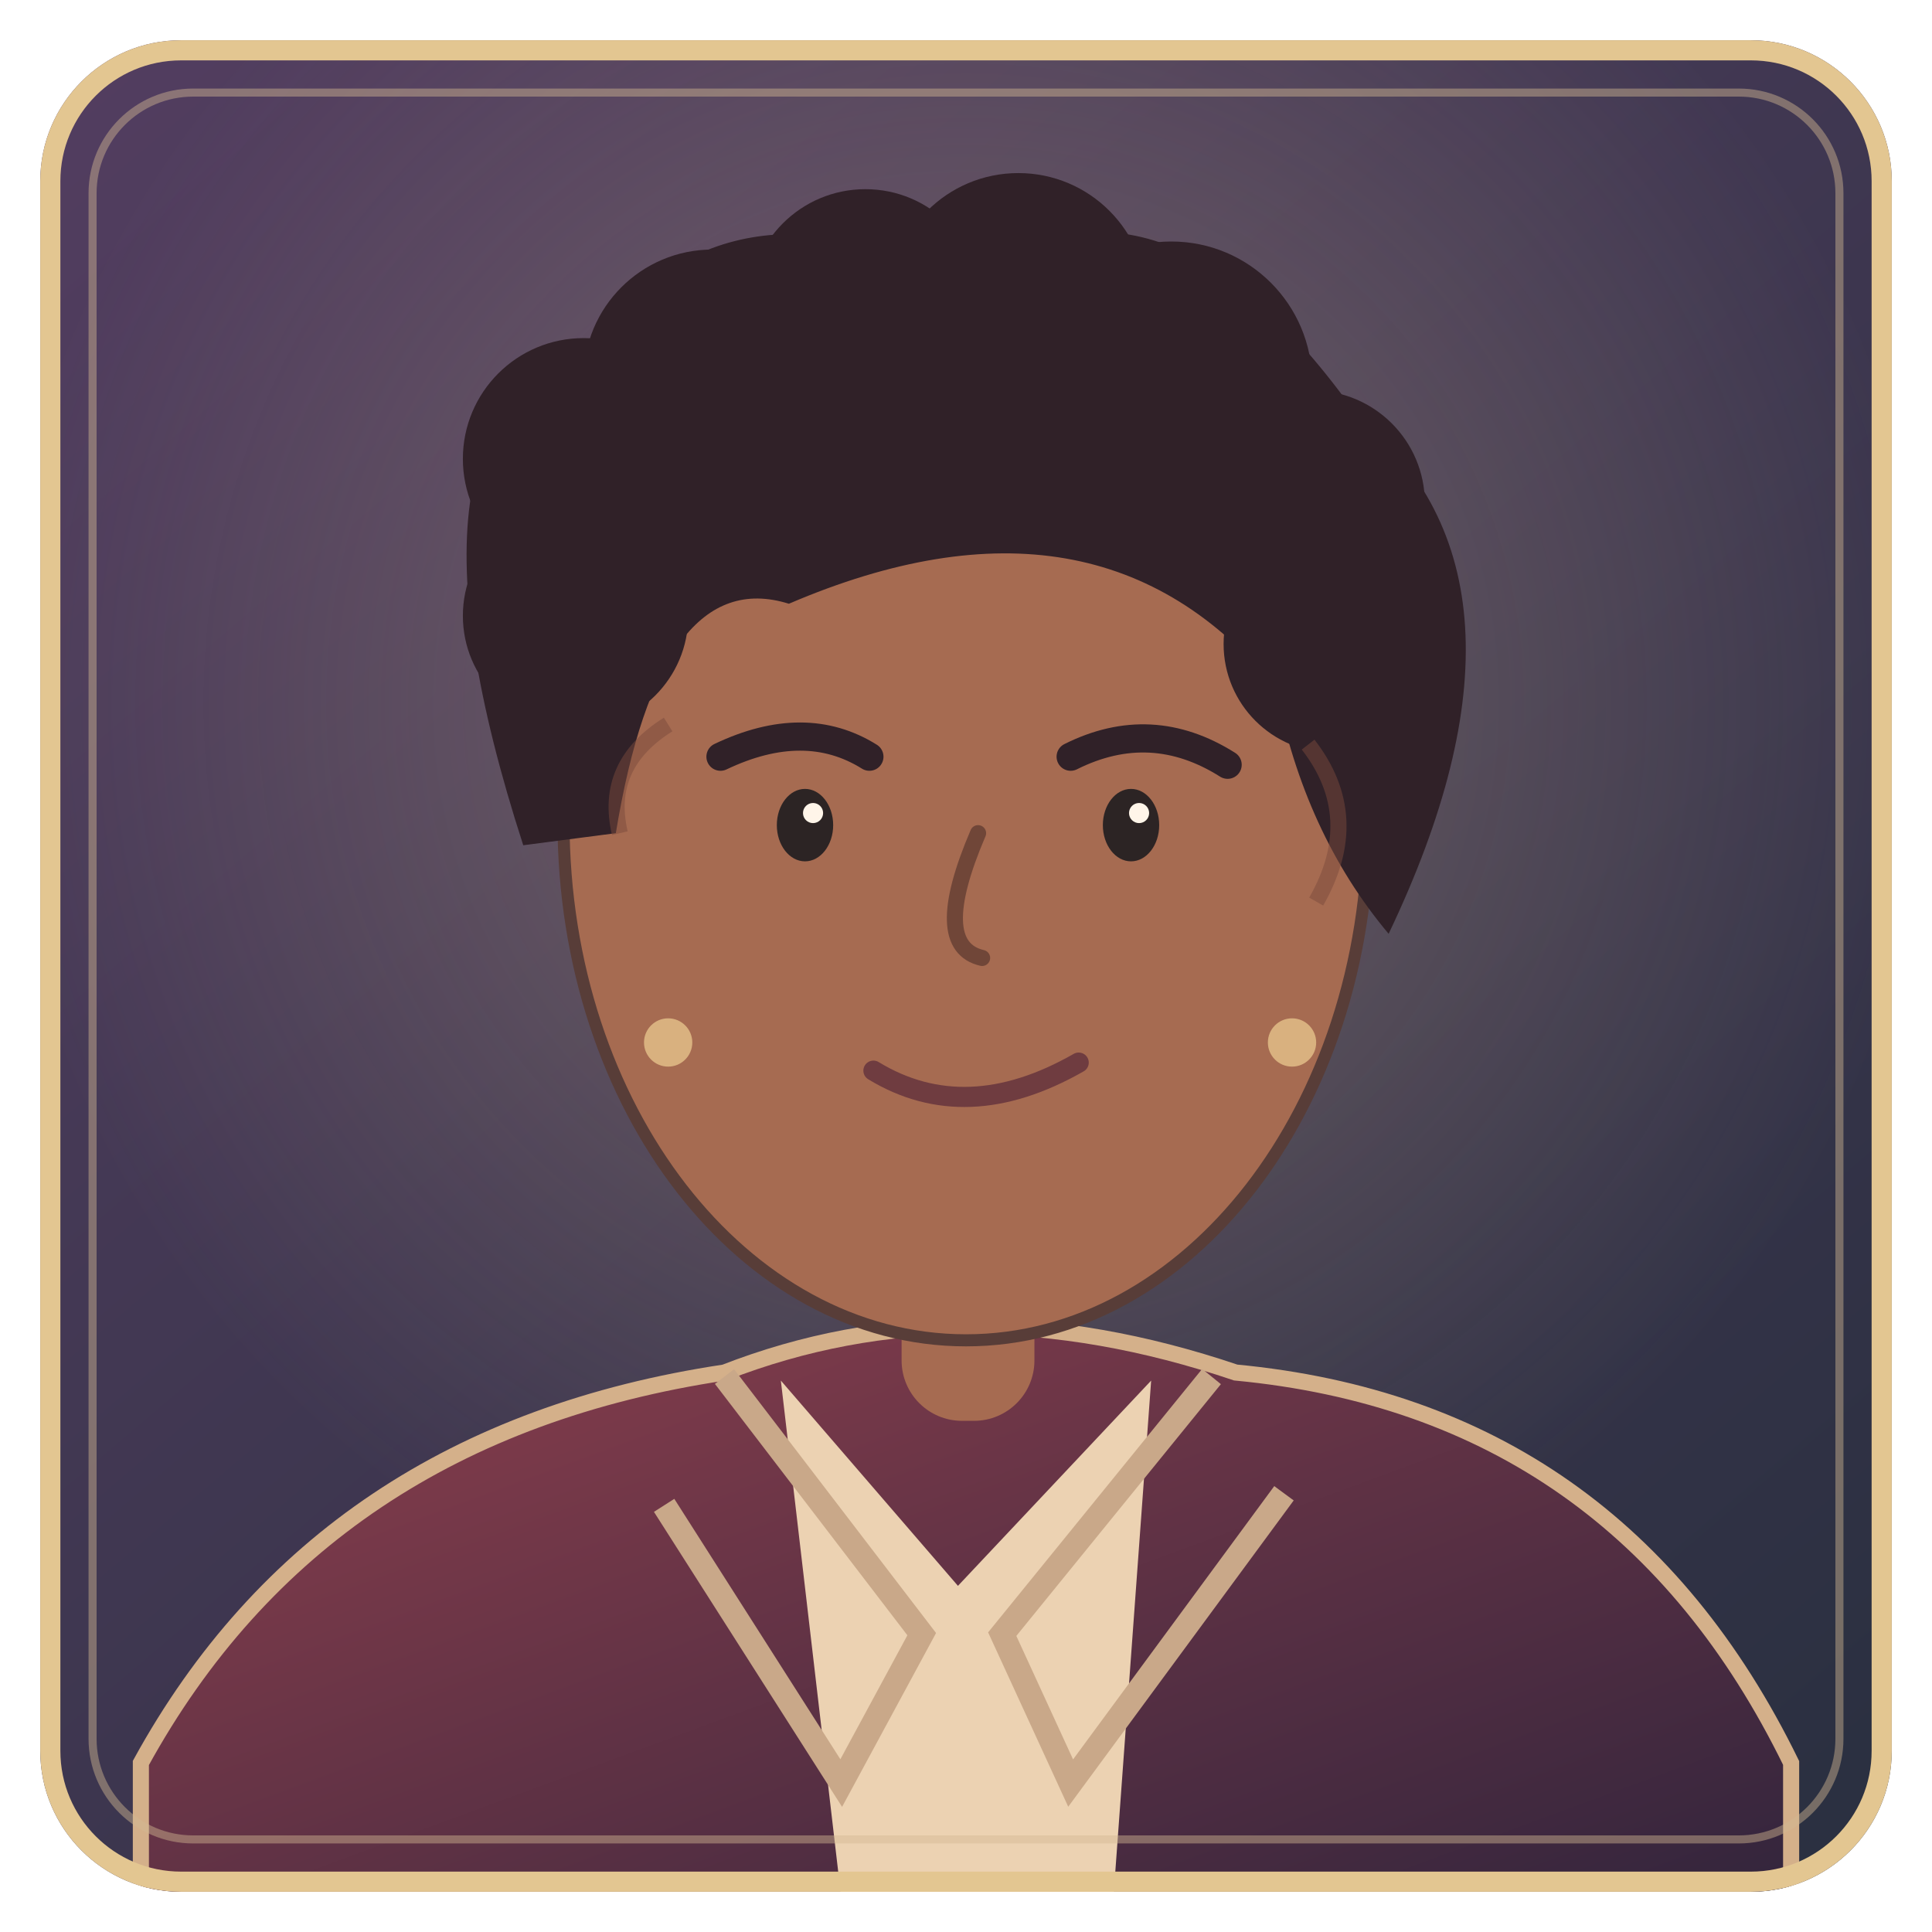
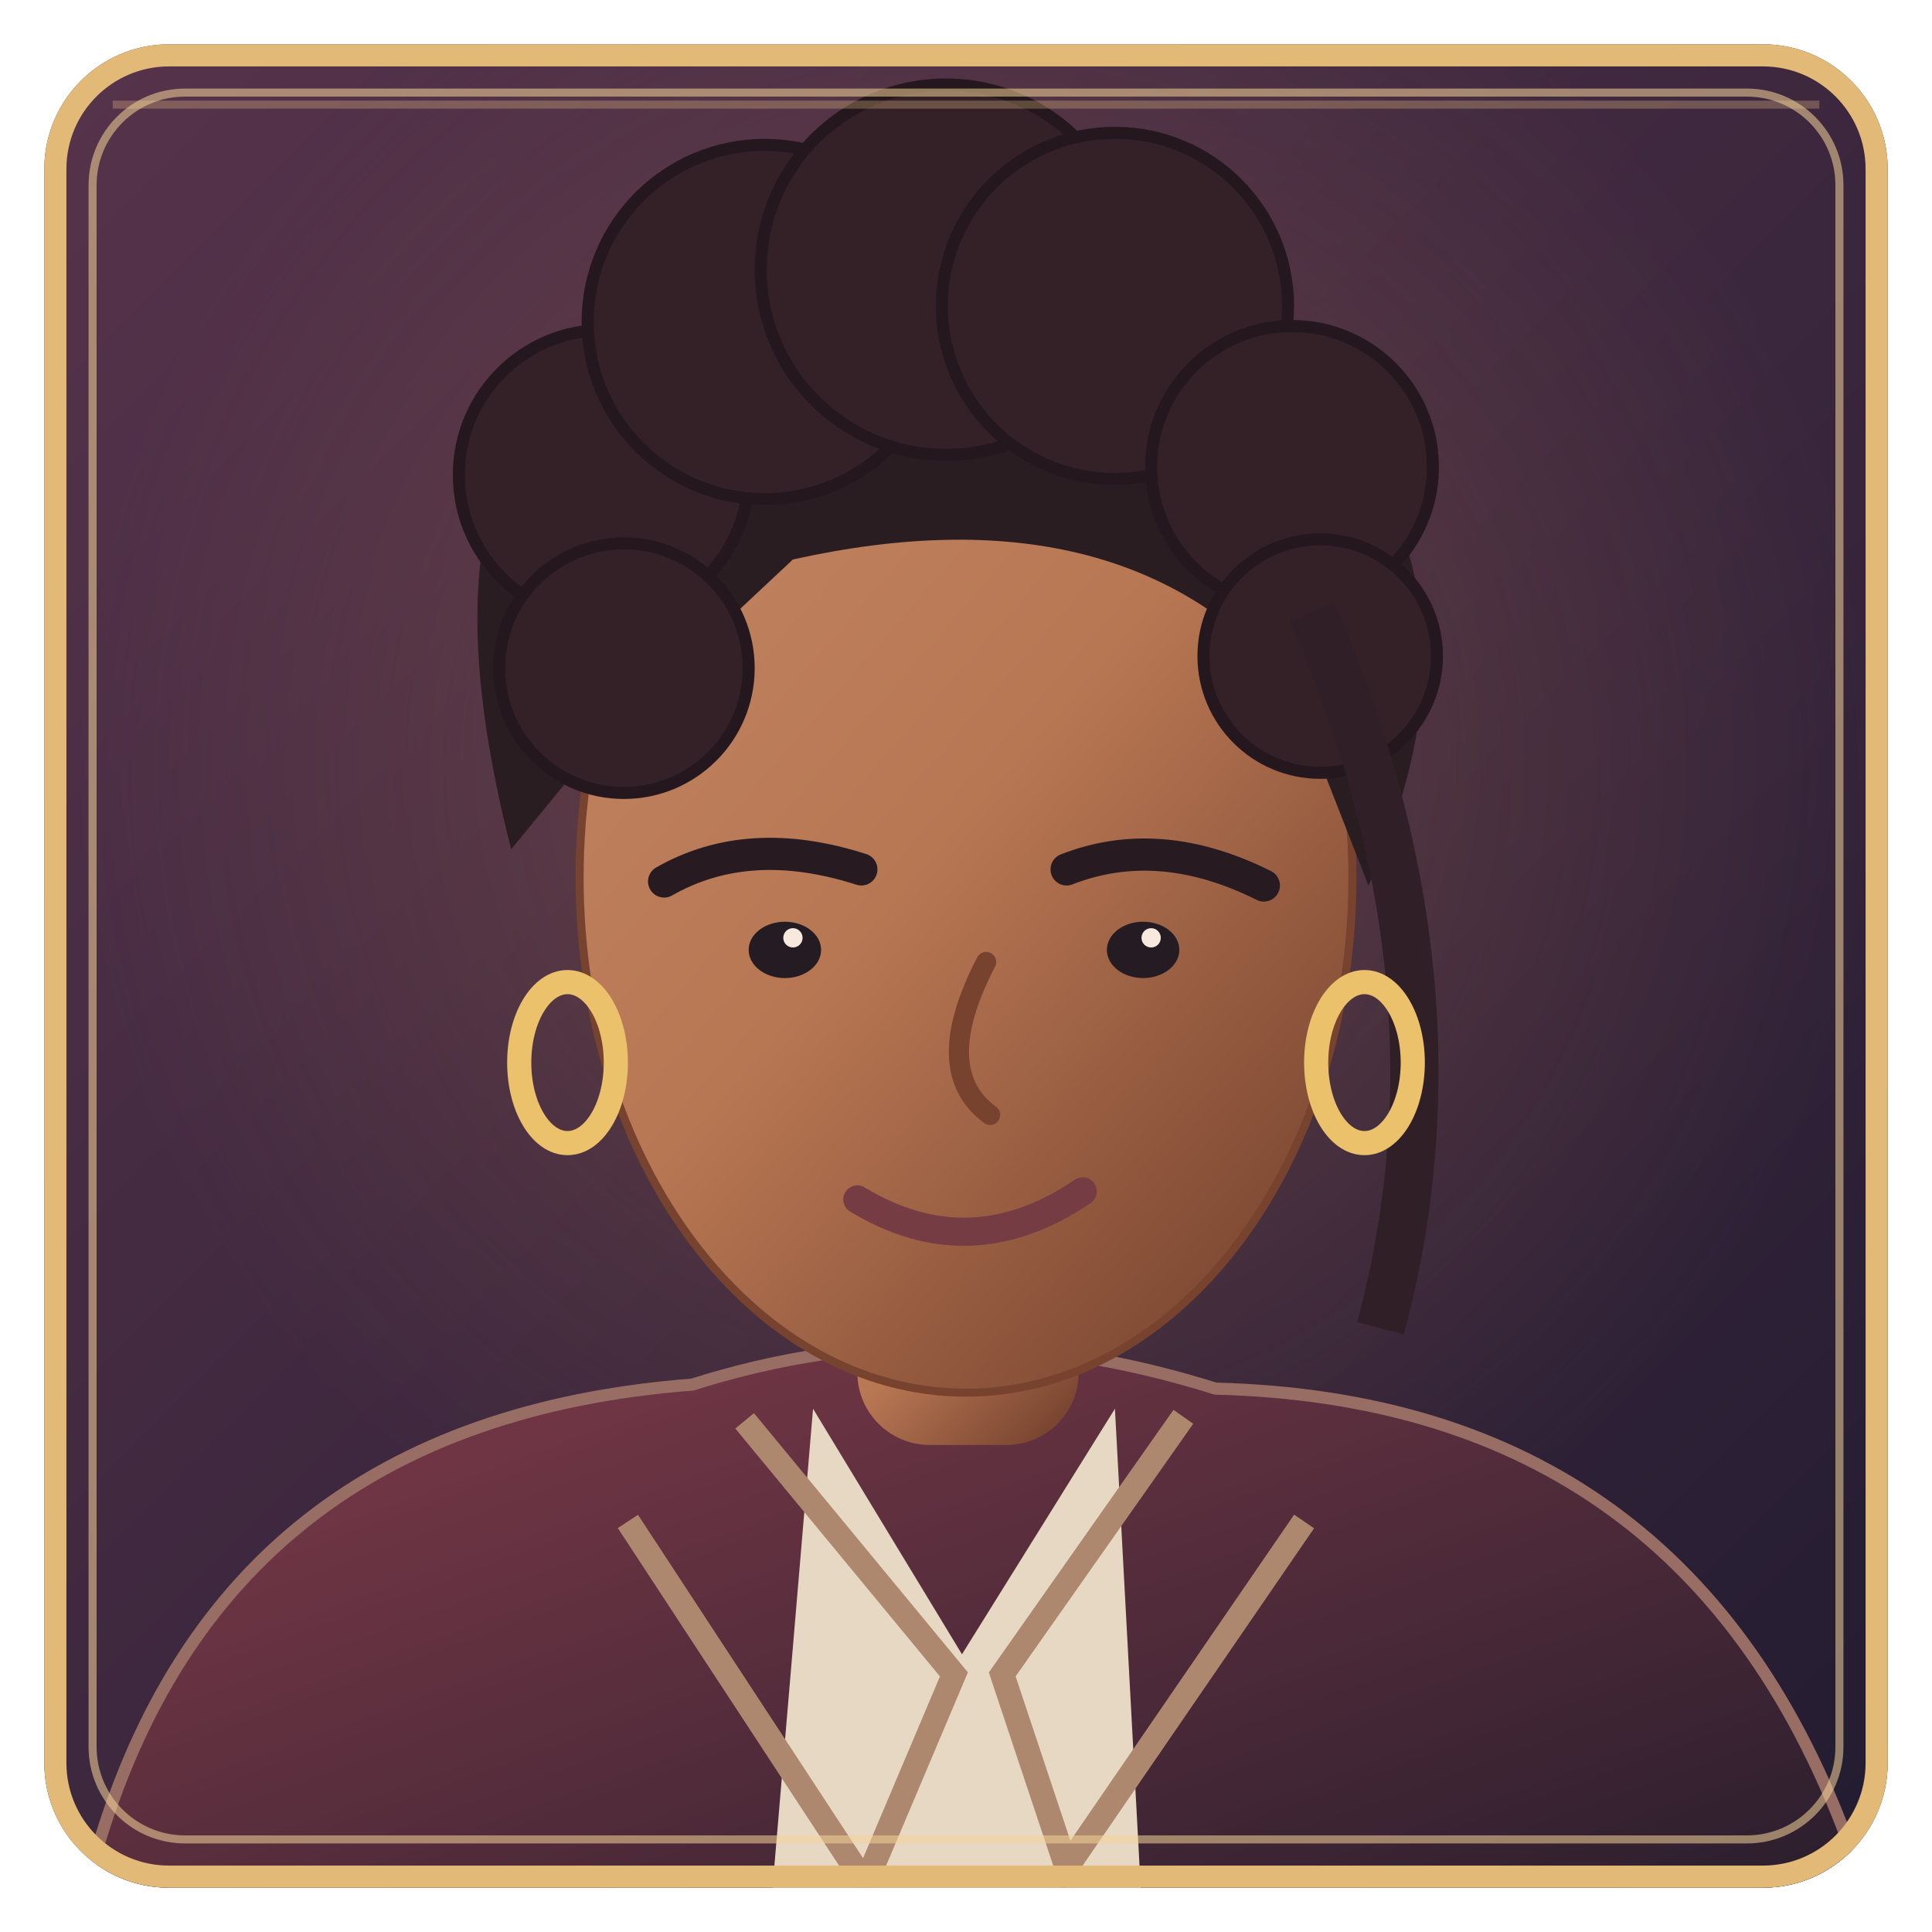
- <svg xmlns="http://www.w3.org/2000/svg" width="480" height="480" viewBox="0 0 480 480" role="img" aria-label="Original illustrated school meeting participant">
+ <svg xmlns="http://www.w3.org/2000/svg" viewBox="0 0 480 480" width="480" height="480" role="img" aria-label="Elena Kahale, female parent or guardian">
  <defs>
-     <linearGradient id="back" x1="0" x2=".85" y1="0" y2="1">
-       <stop stop-color="#543e61" />
-       <stop offset="1" stop-color="#2b3041" />
+     <linearGradient id="bg" x1="0" x2="1" y2="1">
+       <stop stop-color="#58344c" />
+       <stop offset="1" stop-color="#211b30" />
    </linearGradient>
-     <linearGradient id="fabric" x1="0" y1="0" x2="1" y2="1">
-       <stop stop-color="#8d3f4d" />
-       <stop offset="1" stop-color="#30243c" />
+     <radialGradient id="glow">
+       <stop stop-color="#ac6d4f" stop-opacity=".36" />
+       <stop offset="1" stop-color="#ac6d4f" stop-opacity="0" />
+     </radialGradient>
+     <linearGradient id="skin" x1="0" y1="0" x2=".85" y2="1">
+       <stop stop-color="#c28665" />
+       <stop offset=".5" stop-color="#b87753" />
+       <stop offset="1" stop-color="#77432f" />
    </linearGradient>
-     <radialGradient id="light">
-       <stop stop-color="#f8d9a2" stop-opacity=".28" />
-       <stop offset="1" stop-color="#f8d9a2" stop-opacity="0" />
-     </radialGradient>
-     <clipPath id="window">
-       <rect x="10" y="10" width="460" height="460" rx="35" />
+     <linearGradient id="coat" x1="0" y1="0" x2="1" y2="1">
+       <stop stop-color="#813b4a" />
+       <stop offset="1" stop-color="#241c2b" />
+     </linearGradient>
+     <clipPath id="clip">
+       <rect x="11" y="11" width="458" height="458" rx="31" />
    </clipPath>
  </defs>
-   <g clip-path="url(#window)">
-     <rect width="480" height="480" fill="url(#back)" />
-     <circle cx="240" cy="175" r="240" fill="url(#light)" />
-     <path d="M35 438 Q80 356 180 341 Q239 318 307 341 Q402 350 445 438 L445 480 H35Z" fill="url(#fabric)" stroke="#d4b08a" stroke-width="4" />
-     <path d="M194 343 L238 394 L286 343 L276 480 H210Z" fill="#ecd2b2" />
-     <path d="M180 342 L229 406 L209 443 L165 374M301 342 L249 406 L266 443 L319 371" fill="none" stroke="#c9a889" stroke-width="6" />
-     <rect x="224" y="283" width="33" height="70" rx="15" fill="#a66b51" />
-     <ellipse cx="240" cy="204" rx="100" ry="129" fill="#a66b51" stroke="#583d38" stroke-width="3" />
-     <g fill="#302128">
-       <path d="M130 210 Q95 102 147 86 Q180 40 240 70 Q288 34 337 103 Q387 144 345 232 Q324 207 317 171 Q273 117 196 150 Q164 140 153 207Z" />
-       <circle cx="145" cy="114" r="30" />
-       <circle cx="177" cy="94" r="32" />
-       <circle cx="215" cy="76" r="29" />
-       <circle cx="253" cy="75" r="32" />
-       <circle cx="291" cy="95" r="35" />
-       <circle cx="326" cy="125" r="28" />
-       <circle cx="143" cy="153" r="28" />
-       <circle cx="331" cy="160" r="27" />
+   <g clip-path="url(#clip)">
+     <rect width="480" height="480" fill="url(#bg)" />
+     <circle cx="243" cy="190" r="226" fill="url(#glow)" />
+     <path d="M24 460 Q55 353 172 344 Q235 324 302 345 Q420 348 460 460 L460 491 H24Z" fill="url(#coat)" stroke="#986d63" stroke-width="3" />
+     <path d="M202 350 L239 411 L277 350 L284 480 H191Z" fill="#e7d8c3" />
+     <path d="M185 353 L237 416 L215 468 L156 378 M294 352 L249 416 L265 464 L324 378" fill="none" stroke="#ad876e" stroke-width="6" />
+     <rect x="213" y="294" width="55" height="65" rx="18" fill="url(#skin)" />
+     <ellipse cx="240" cy="218" rx="96" ry="128" fill="url(#skin)" stroke="#77432f" stroke-width="2" />
+     <path d="M127 211 Q95 86 185 80 Q250 30 320 91 Q375 142 340 220 L320 169 Q278 121 197 139 L150 183Z" fill="#2a1d22" />
+     <g fill="#342128" stroke="#25171e" stroke-width="3">
+       <circle cx="150" cy="118" r="36" />
+       <circle cx="190" cy="80" r="44" />
+       <circle cx="235" cy="67" r="46" />
+       <circle cx="277" cy="76" r="43" />
+       <circle cx="321" cy="116" r="35" />
+       <circle cx="155" cy="166" r="31" />
+       <circle cx="328" cy="163" r="29" />
    </g>
-     <path d="M154 207 Q150 190 166 180 M325 185 Q339 203 327 224" fill="none" stroke="#7a4a3c" stroke-width="4" opacity=".5" />
-     <path d="M179 188 Q200 178 216 188 M266 188 Q286 178 305 190" fill="none" stroke="#302128" stroke-width="7" stroke-linecap="round" />
-     <g fill="#2c2424">
-       <ellipse cx="200" cy="205" rx="7" ry="9" />
-       <ellipse cx="281" cy="205" rx="7" ry="9" />
+     <path d="M326 152 Q366 244 343 330" stroke="#301f26" stroke-width="12" fill="none" />
+     <g fill="none" stroke="#ebc16b" stroke-width="6">
+       <ellipse cx="141" cy="264" rx="12" ry="20" />
+       <ellipse cx="339" cy="264" rx="12" ry="20" />
    </g>
-     <circle cx="202" cy="202" r="2.5" fill="#fff5e9" />
-     <circle cx="283" cy="202" r="2.5" fill="#fff5e9" />
-     <path d="M243 207 Q231 235 244 238" fill="none" stroke="#704638" stroke-width="4" stroke-linecap="round" />
-     <path d="M217 266 Q240 280 268 264" fill="none" stroke="#6f3c40" stroke-width="5" stroke-linecap="round" />
-     <g opacity=".78">
-       <circle cx="166" cy="259" r="6" fill="#e8c58c" />
-       <circle cx="321" cy="259" r="6" fill="#e8c58c" />
-     </g>
-     <rect x="11" y="11" width="458" height="458" rx="34" fill="none" stroke="#e3c691" stroke-width="8" />
-     <rect x="23" y="23" width="434" height="434" rx="25" fill="none" stroke="#d3b993" stroke-opacity=".45" stroke-width="2" />
+     <path d="M165 219 Q186 207 214 216 M265 216 Q288 207 314 220" fill="none" stroke="#271b21" stroke-width="8" stroke-linecap="round" />
+     <ellipse cx="195" cy="236" rx="9" ry="7" fill="#241c22" />
+     <ellipse cx="284" cy="236" rx="9" ry="7" fill="#241c22" />
+     <circle cx="197" cy="233" r="2.4" fill="#f8e9dd" />
+     <circle cx="286" cy="233" r="2.4" fill="#f8e9dd" />
+     <path d="M245 239 Q231 266 246 277" stroke="#77432f" stroke-width="5" fill="none" stroke-linecap="round" />
+     <path d="M213 298 Q241 315 269 296" stroke="#763c43" stroke-width="7" fill="none" stroke-linecap="round" />
+     <path d="M28 26 H452" stroke="#e9c284" stroke-opacity=".3" stroke-width="2" />
+     <rect x="12" y="12" width="456" height="456" rx="30" fill="none" stroke="#e3b978" stroke-width="9" />
+     <rect x="23" y="23" width="434" height="434" rx="23" fill="none" stroke="#f3d397" stroke-opacity=".55" stroke-width="2" />
  </g>
</svg>
